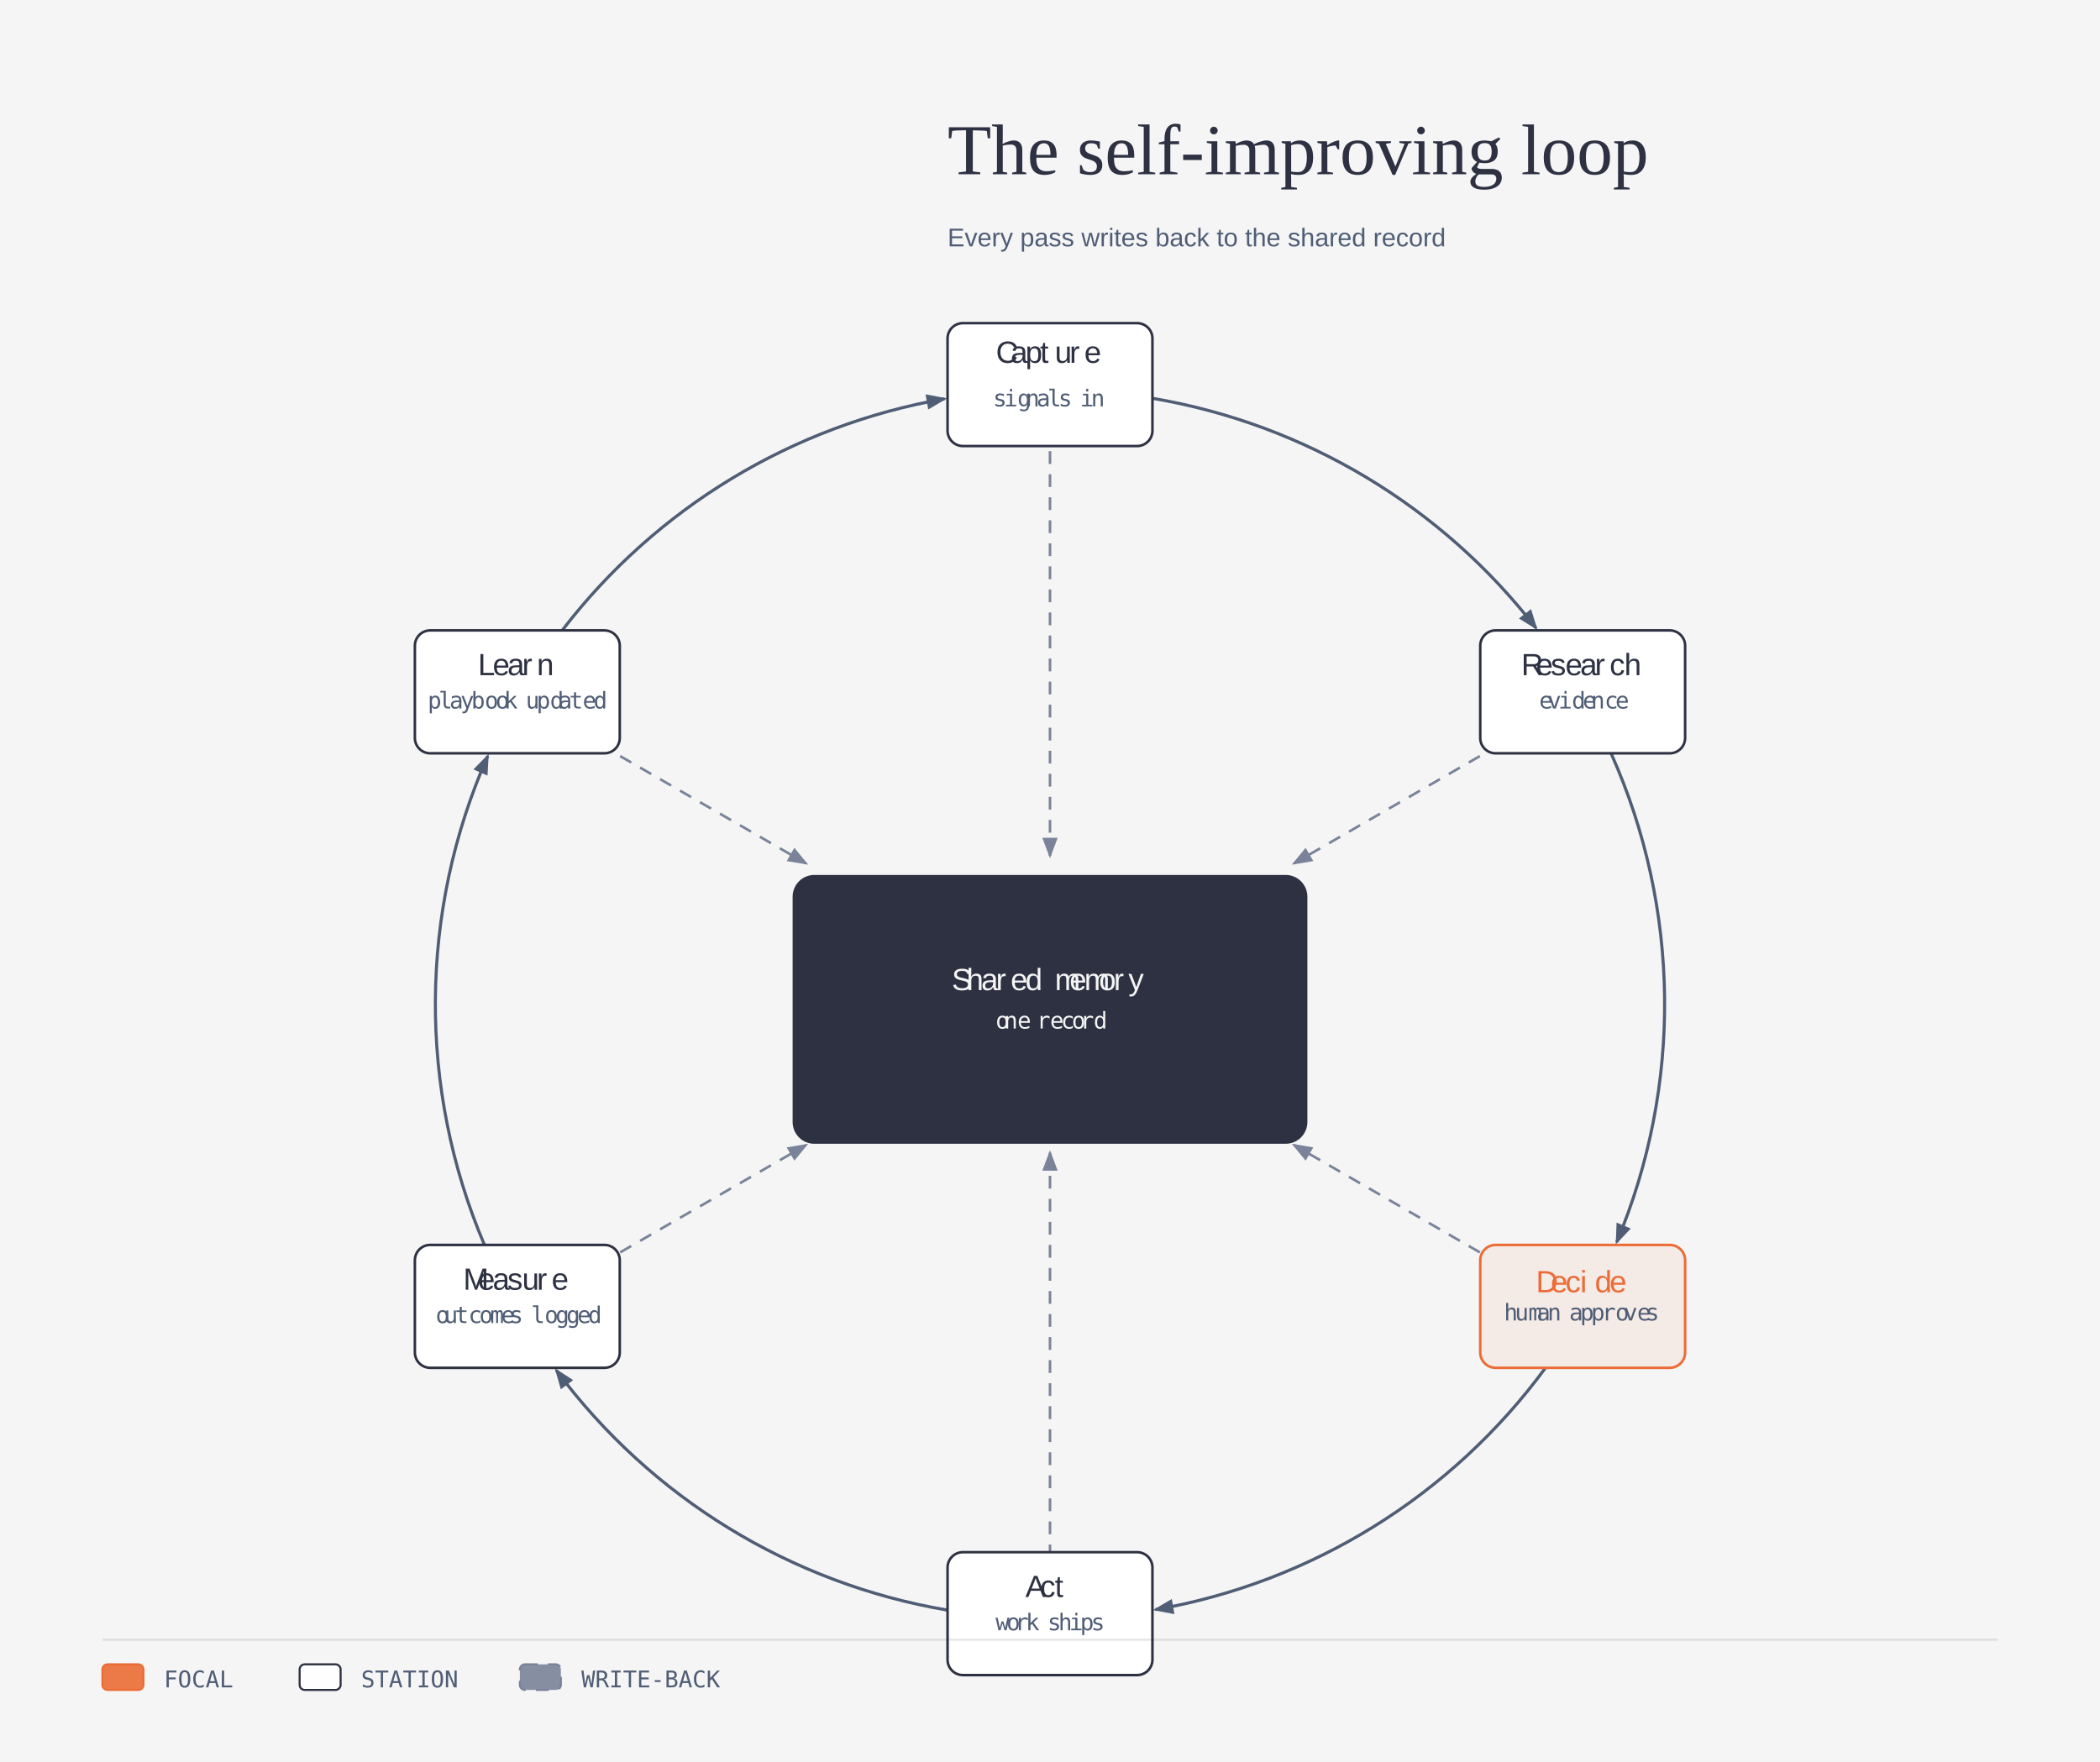
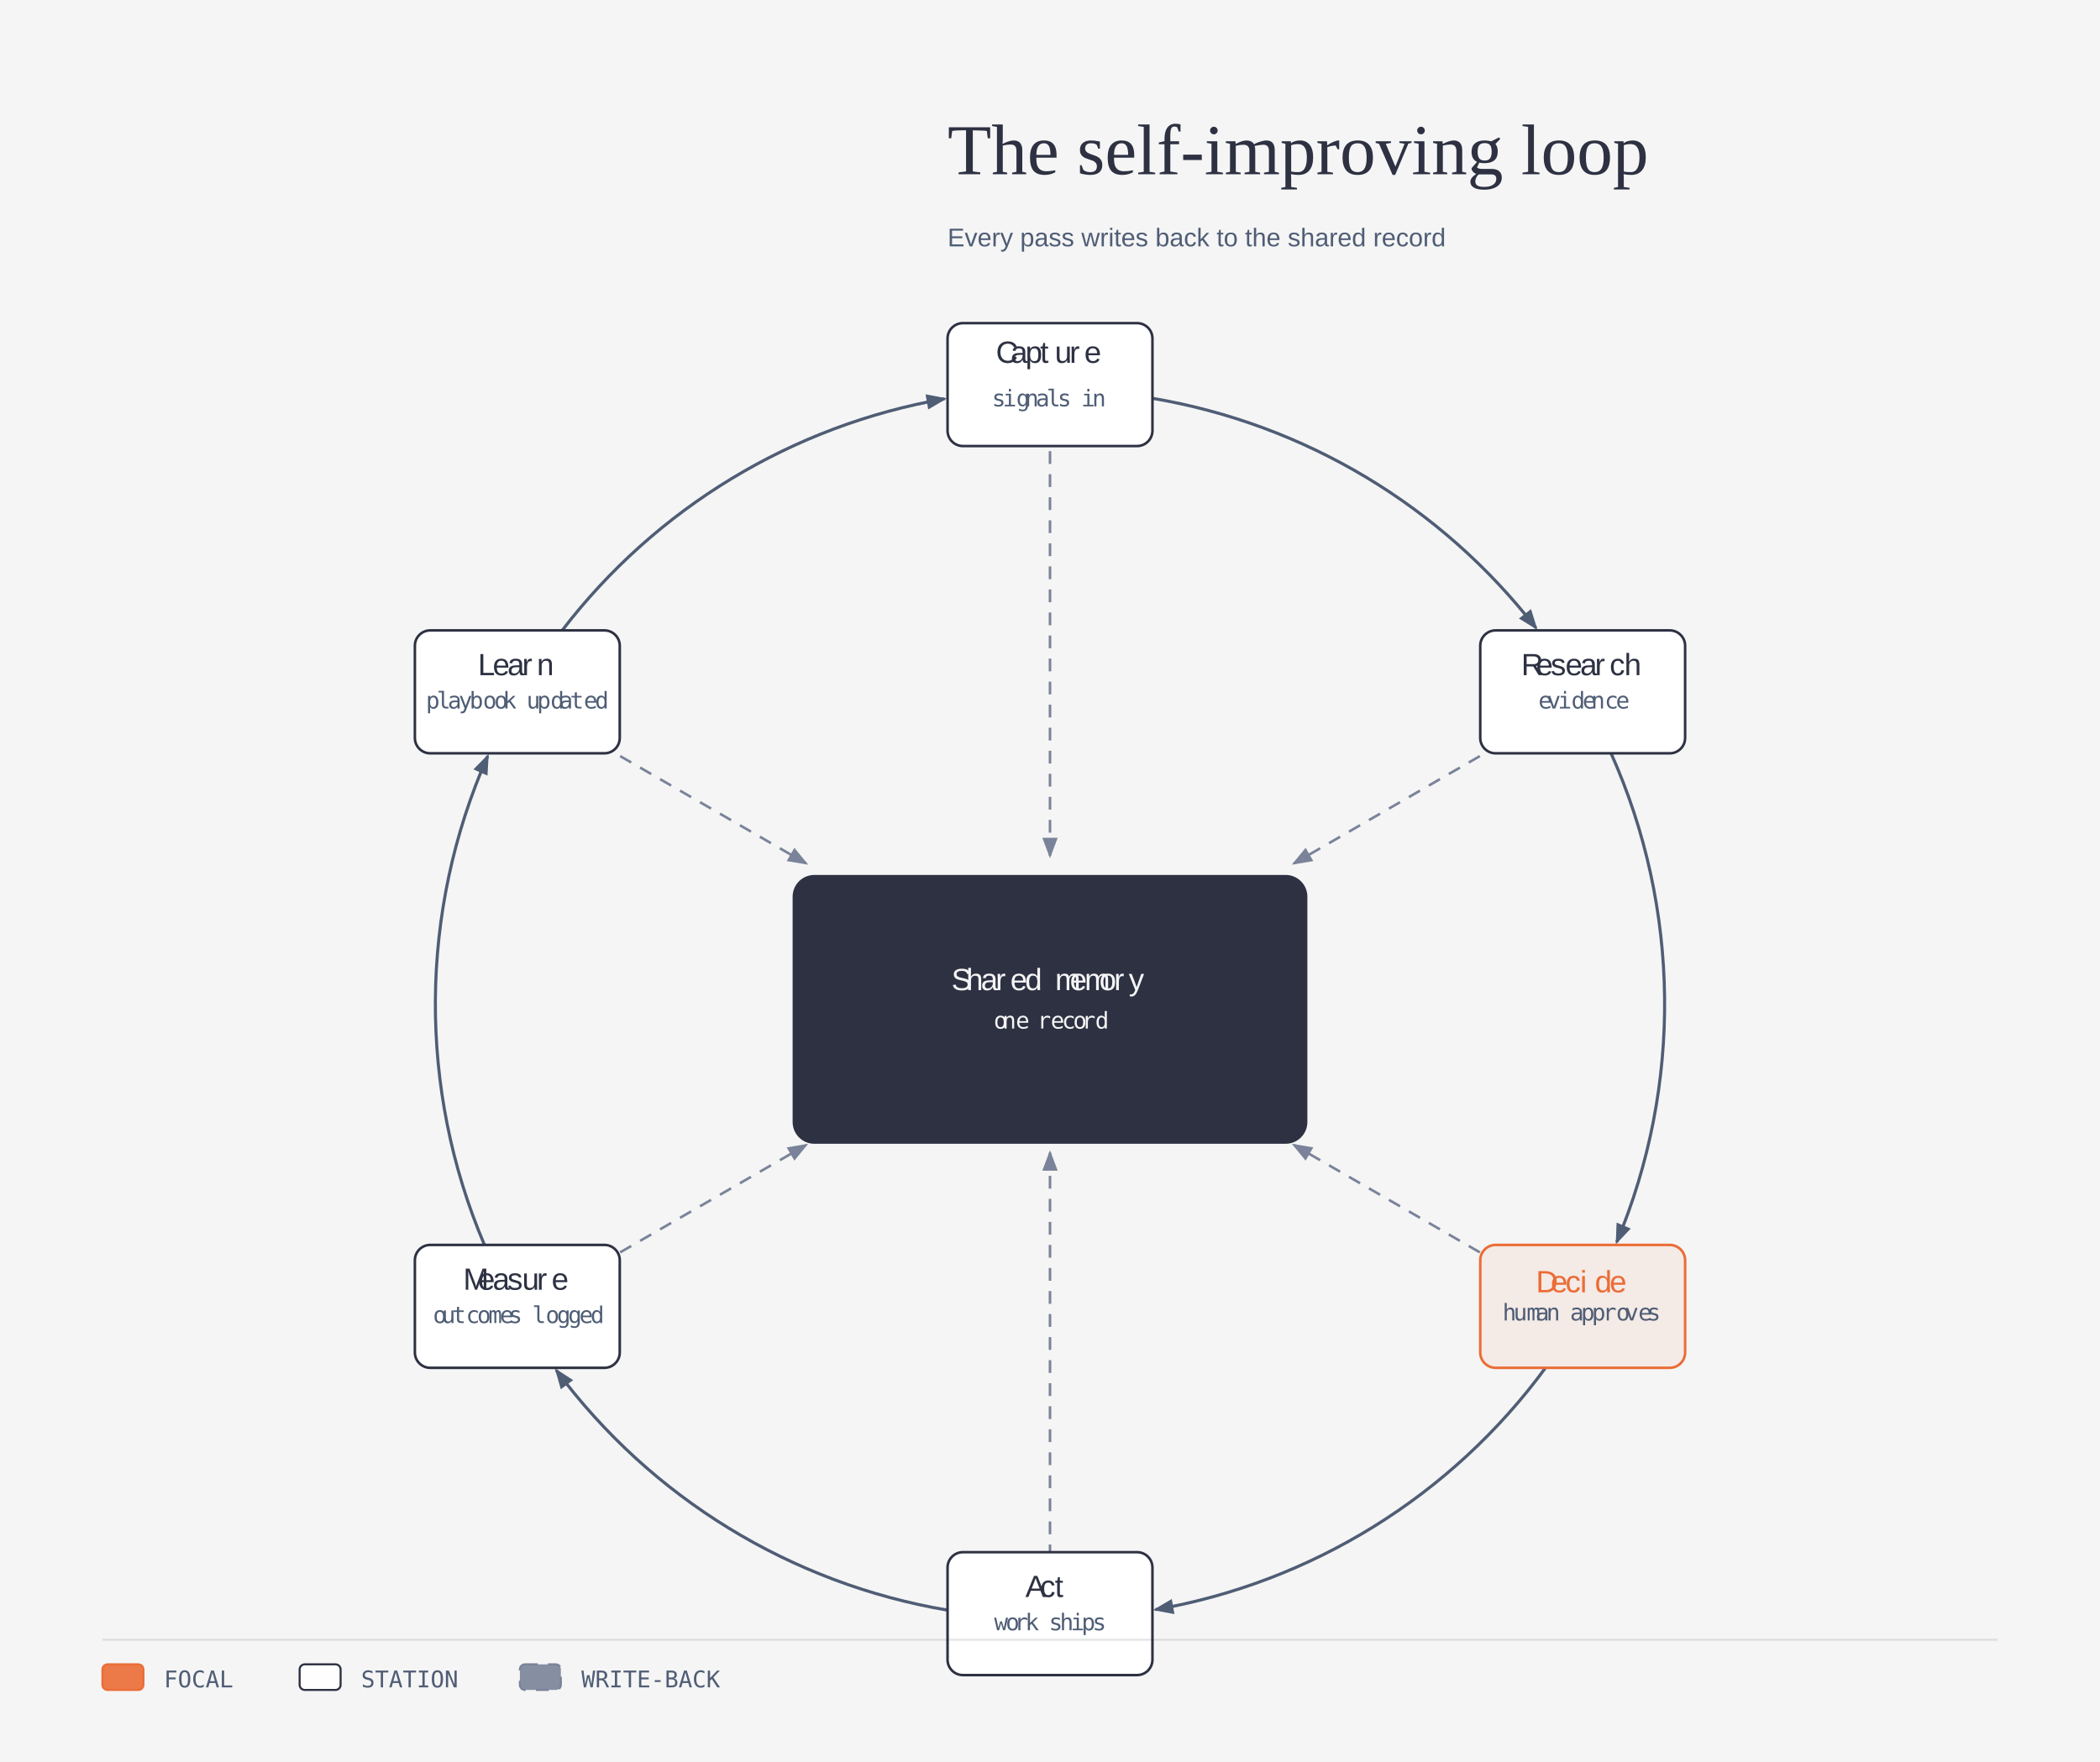
<svg xmlns="http://www.w3.org/2000/svg" data-width="820" data-height="688" data-fps="30" data-duration="1" data-composition-id="loop.nf" width="820" height="688">
  <rect id="bg" width="820" height="688" fill="#f5f5f5" />
  <g id="ring:capture-&gt;research">
    <path d="M 450.00,155.56 A 240 240 0 0 1 599.75,245.25" fill="none" stroke="#4f5d75" stroke-width="1.2" />
    <polygon points="600.36,246.04 593.09,241.55 597.84,237.88" fill="#4f5d75" />
  </g>
  <g id="ring:research-&gt;decide">
    <path d="M 629.08,294.20 A 240 240 0 0 1 631.29,485.09" fill="none" stroke="#4f5d75" stroke-width="1.2" />
    <polygon points="630.91,486.02 631.24,477.48 636.77,479.80" fill="#4f5d75" />
  </g>
  <g id="ring:decide-&gt;act">
    <path d="M 603.48,534.20 A 240 240 0 0 1 451.18,628.64" fill="none" stroke="#4f5d75" stroke-width="1.2" />
    <polygon points="450.20,628.81 457.56,624.48 458.59,630.39" fill="#4f5d75" />
  </g>
  <g id="ring:act-&gt;measure">
    <path d="M 370.00,628.84 A 240 240 0 0 1 217.23,535.17" fill="none" stroke="#4f5d75" stroke-width="1.2" />
    <polygon points="216.63,534.36 223.81,539.00 218.99,542.58" fill="#4f5d75" />
  </g>
  <g id="ring:measure-&gt;learn">
    <path d="M 189.17,486.20 A 240 240 0 0 1 190.43,295.30" fill="none" stroke="#4f5d75" stroke-width="1.2" />
    <polygon points="190.84,294.38 190.35,302.91 184.86,300.49" fill="#4f5d75" />
  </g>
  <g id="ring:learn-&gt;capture">
    <path d="M 219.52,246.20 A 240 240 0 0 1 368.82,155.76" fill="none" stroke="#4f5d75" stroke-width="1.2" />
    <polygon points="369.80,155.59 362.44,159.92 361.41,154.01" fill="#4f5d75" />
  </g>
  <g id="spoke:capture">
    <path d="M 410.00,176.20 L 410.00,334.20" fill="none" stroke="#7a8399" stroke-width="1" stroke-dasharray="5,4" />
    <polygon points="410.00,335.20 407.00,327.20 413.00,327.20" fill="#7a8399" />
  </g>
  <g id="spoke:research">
    <path d="M 577.85,295.29 L 505.26,337.20" fill="none" stroke="#7a8399" stroke-width="1" stroke-dasharray="5,4" />
    <polygon points="504.40,337.70 509.82,331.10 512.82,336.30" fill="#7a8399" />
  </g>
  <g id="spoke:decide">
    <path d="M 577.85,489.11 L 505.26,447.20" fill="none" stroke="#7a8399" stroke-width="1" stroke-dasharray="5,4" />
    <polygon points="504.40,446.70 512.82,448.10 509.82,453.30" fill="#7a8399" />
  </g>
  <g id="spoke:act">
    <path d="M 410.00,608.20 L 410.00,450.20" fill="none" stroke="#7a8399" stroke-width="1" stroke-dasharray="5,4" />
    <polygon points="410.00,449.20 413.00,457.20 407.00,457.20" fill="#7a8399" />
  </g>
  <g id="spoke:measure">
    <path d="M 242.15,489.11 L 314.74,447.20" fill="none" stroke="#7a8399" stroke-width="1" stroke-dasharray="5,4" />
    <polygon points="315.60,446.70 310.18,453.30 307.18,448.10" fill="#7a8399" />
  </g>
  <g id="spoke:learn">
    <path d="M 242.15,295.29 L 314.74,337.20" fill="none" stroke="#7a8399" stroke-width="1" stroke-dasharray="5,4" />
    <polygon points="315.60,337.70 307.18,336.30 310.18,331.10" fill="#7a8399" />
  </g>
  <g id="hub">
    <rect x="310" y="342.2" width="200" height="104" fill="#2d3142" stroke="#2d3142" stroke-width="1" rx="8" />
-     <text x="371.62" y="386.7" font-family="Arial, 'DejaVu Sans', sans-serif" font-size="12" fill="#f5f5f5" xml:space="preserve">S</text>
-     <text x="377.38" y="386.7" font-family="Arial, 'DejaVu Sans', sans-serif" font-size="12" fill="#f5f5f5" xml:space="preserve">h</text>
-     <text x="383.12" y="386.7" font-family="Arial, 'DejaVu Sans', sans-serif" font-size="12" fill="#f5f5f5" xml:space="preserve">a</text>
-     <text x="388.88" y="386.7" font-family="Arial, 'DejaVu Sans', sans-serif" font-size="12" fill="#f5f5f5" xml:space="preserve">r</text>
-     <text x="394.62" y="386.7" font-family="Arial, 'DejaVu Sans', sans-serif" font-size="12" fill="#f5f5f5" xml:space="preserve">e</text>
-     <text x="400.38" y="386.7" font-family="Arial, 'DejaVu Sans', sans-serif" font-size="12" fill="#f5f5f5" xml:space="preserve">d</text>
-     <text x="407.12" y="386.7" font-family="Arial, 'DejaVu Sans', sans-serif" font-size="12" fill="#f5f5f5" xml:space="preserve"> </text>
-     <text x="411.88" y="386.7" font-family="Arial, 'DejaVu Sans', sans-serif" font-size="12" fill="#f5f5f5" xml:space="preserve">m</text>
-     <text x="417.62" y="386.7" font-family="Arial, 'DejaVu Sans', sans-serif" font-size="12" fill="#f5f5f5" xml:space="preserve">e</text>
-     <text x="423.38" y="386.7" font-family="Arial, 'DejaVu Sans', sans-serif" font-size="12" fill="#f5f5f5" xml:space="preserve">m</text>
-     <text x="429.12" y="386.7" font-family="Arial, 'DejaVu Sans', sans-serif" font-size="12" fill="#f5f5f5" xml:space="preserve">o</text>
-     <text x="434.88" y="386.7" font-family="Arial, 'DejaVu Sans', sans-serif" font-size="12" fill="#f5f5f5" xml:space="preserve">r</text>
-     <text x="440.62" y="386.7" font-family="Arial, 'DejaVu Sans', sans-serif" font-size="12" fill="#f5f5f5" xml:space="preserve">y</text>
-     <text x="388.75" y="401.7" font-family="'Sarasa Mono SC', monospace" font-size="9" fill="#f5f5f5" xml:space="preserve">o</text>
-     <text x="392" y="401.7" font-family="'Sarasa Mono SC', monospace" font-size="9" fill="#f5f5f5" xml:space="preserve">n</text>
-     <text x="397.25" y="401.7" font-family="'Sarasa Mono SC', monospace" font-size="9" fill="#f5f5f5" xml:space="preserve">e</text>
-     <text x="401.5" y="401.7" font-family="'Sarasa Mono SC', monospace" font-size="9" fill="#f5f5f5" xml:space="preserve"> </text>
-     <text x="404.75" y="401.7" font-family="'Sarasa Mono SC', monospace" font-size="9" fill="#f5f5f5" xml:space="preserve">r</text>
-     <text x="410" y="401.7" font-family="'Sarasa Mono SC', monospace" font-size="9" fill="#f5f5f5" xml:space="preserve">e</text>
-     <text x="414.25" y="401.7" font-family="'Sarasa Mono SC', monospace" font-size="9" fill="#f5f5f5" xml:space="preserve">c</text>
-     <text x="418.5" y="401.7" font-family="'Sarasa Mono SC', monospace" font-size="9" fill="#f5f5f5" xml:space="preserve">o</text>
-     <text x="421.75" y="401.7" font-family="'Sarasa Mono SC', monospace" font-size="9" fill="#f5f5f5" xml:space="preserve">r</text>
-     <text x="427" y="401.7" font-family="'Sarasa Mono SC', monospace" font-size="9" fill="#f5f5f5" xml:space="preserve">d</text>
+     <text x="371.5" y="386.7" font-family="Arial, 'DejaVu Sans', sans-serif" font-size="12" fill="#f5f5f5" xml:space="preserve">S</text>
+     <text x="377.25" y="386.7" font-family="Arial, 'DejaVu Sans', sans-serif" font-size="12" fill="#f5f5f5" xml:space="preserve">h</text>
+     <text x="383" y="386.7" font-family="Arial, 'DejaVu Sans', sans-serif" font-size="12" fill="#f5f5f5" xml:space="preserve">a</text>
+     <text x="388.75" y="386.7" font-family="Arial, 'DejaVu Sans', sans-serif" font-size="12" fill="#f5f5f5" xml:space="preserve">r</text>
+     <text x="394.5" y="386.7" font-family="Arial, 'DejaVu Sans', sans-serif" font-size="12" fill="#f5f5f5" xml:space="preserve">e</text>
+     <text x="400.25" y="386.7" font-family="Arial, 'DejaVu Sans', sans-serif" font-size="12" fill="#f5f5f5" xml:space="preserve">d</text>
+     <text x="407" y="386.7" font-family="Arial, 'DejaVu Sans', sans-serif" font-size="12" fill="#f5f5f5" xml:space="preserve"> </text>
+     <text x="412" y="386.7" font-family="Arial, 'DejaVu Sans', sans-serif" font-size="12" fill="#f5f5f5" xml:space="preserve">m</text>
+     <text x="417.75" y="386.7" font-family="Arial, 'DejaVu Sans', sans-serif" font-size="12" fill="#f5f5f5" xml:space="preserve">e</text>
+     <text x="423.5" y="386.7" font-family="Arial, 'DejaVu Sans', sans-serif" font-size="12" fill="#f5f5f5" xml:space="preserve">m</text>
+     <text x="429.25" y="386.7" font-family="Arial, 'DejaVu Sans', sans-serif" font-size="12" fill="#f5f5f5" xml:space="preserve">o</text>
+     <text x="435" y="386.7" font-family="Arial, 'DejaVu Sans', sans-serif" font-size="12" fill="#f5f5f5" xml:space="preserve">r</text>
+     <text x="440.75" y="386.7" font-family="Arial, 'DejaVu Sans', sans-serif" font-size="12" fill="#f5f5f5" xml:space="preserve">y</text>
+     <text x="388" y="401.7" font-family="'Sarasa Mono SC', monospace" font-size="9" fill="#f5f5f5" xml:space="preserve">o</text>
+     <text x="391.38" y="401.7" font-family="'Sarasa Mono SC', monospace" font-size="9" fill="#f5f5f5" xml:space="preserve">n</text>
+     <text x="396.62" y="401.7" font-family="'Sarasa Mono SC', monospace" font-size="9" fill="#f5f5f5" xml:space="preserve">e</text>
+     <text x="401" y="401.7" font-family="'Sarasa Mono SC', monospace" font-size="9" fill="#f5f5f5" xml:space="preserve"> </text>
+     <text x="405" y="401.7" font-family="'Sarasa Mono SC', monospace" font-size="9" fill="#f5f5f5" xml:space="preserve">r</text>
+     <text x="410.25" y="401.7" font-family="'Sarasa Mono SC', monospace" font-size="9" fill="#f5f5f5" xml:space="preserve">e</text>
+     <text x="414.62" y="401.7" font-family="'Sarasa Mono SC', monospace" font-size="9" fill="#f5f5f5" xml:space="preserve">c</text>
+     <text x="419" y="401.7" font-family="'Sarasa Mono SC', monospace" font-size="9" fill="#f5f5f5" xml:space="preserve">o</text>
+     <text x="422.38" y="401.7" font-family="'Sarasa Mono SC', monospace" font-size="9" fill="#f5f5f5" xml:space="preserve">r</text>
+     <text x="427.62" y="401.7" font-family="'Sarasa Mono SC', monospace" font-size="9" fill="#f5f5f5" xml:space="preserve">d</text>
  </g>
  <g id="node:capture">
    <rect x="370" y="126.2" width="80" height="48" fill="#ffffff" stroke="#2d3142" stroke-width="1" rx="6" />
    <text x="388.88" y="141.7" font-family="Arial, 'DejaVu Sans', sans-serif" font-size="12" fill="#2d3142" xml:space="preserve">C</text>
    <text x="394.62" y="141.7" font-family="Arial, 'DejaVu Sans', sans-serif" font-size="12" fill="#2d3142" xml:space="preserve">a</text>
    <text x="400.38" y="141.7" font-family="Arial, 'DejaVu Sans', sans-serif" font-size="12" fill="#2d3142" xml:space="preserve">p</text>
    <text x="406.12" y="141.7" font-family="Arial, 'DejaVu Sans', sans-serif" font-size="12" fill="#2d3142" xml:space="preserve">t</text>
    <text x="411.88" y="141.7" font-family="Arial, 'DejaVu Sans', sans-serif" font-size="12" fill="#2d3142" xml:space="preserve">u</text>
    <text x="417.62" y="141.7" font-family="Arial, 'DejaVu Sans', sans-serif" font-size="12" fill="#2d3142" xml:space="preserve">r</text>
    <text x="423.38" y="141.7" font-family="Arial, 'DejaVu Sans', sans-serif" font-size="12" fill="#2d3142" xml:space="preserve">e</text>
-     <text x="387.75" y="158.7" font-family="'Sarasa Mono SC', monospace" font-size="9" fill="#4f5d75" xml:space="preserve">s</text>
-     <text x="392" y="158.7" font-family="'Sarasa Mono SC', monospace" font-size="9" fill="#4f5d75" xml:space="preserve">i</text>
-     <text x="397.25" y="158.7" font-family="'Sarasa Mono SC', monospace" font-size="9" fill="#4f5d75" xml:space="preserve">g</text>
-     <text x="400.5" y="158.7" font-family="'Sarasa Mono SC', monospace" font-size="9" fill="#4f5d75" xml:space="preserve">n</text>
-     <text x="404.75" y="158.7" font-family="'Sarasa Mono SC', monospace" font-size="9" fill="#4f5d75" xml:space="preserve">a</text>
-     <text x="409" y="158.7" font-family="'Sarasa Mono SC', monospace" font-size="9" fill="#4f5d75" xml:space="preserve">l</text>
-     <text x="413.25" y="158.7" font-family="'Sarasa Mono SC', monospace" font-size="9" fill="#4f5d75" xml:space="preserve">s</text>
-     <text x="418.5" y="158.7" font-family="'Sarasa Mono SC', monospace" font-size="9" fill="#4f5d75" xml:space="preserve"> </text>
-     <text x="421.75" y="158.7" font-family="'Sarasa Mono SC', monospace" font-size="9" fill="#4f5d75" xml:space="preserve">i</text>
-     <text x="426" y="158.7" font-family="'Sarasa Mono SC', monospace" font-size="9" fill="#4f5d75" xml:space="preserve">n</text>
+     <text x="387.31" y="158.7" font-family="'Sarasa Mono SC', monospace" font-size="9" fill="#4f5d75" xml:space="preserve">s</text>
+     <text x="391.56" y="158.7" font-family="'Sarasa Mono SC', monospace" font-size="9" fill="#4f5d75" xml:space="preserve">i</text>
+     <text x="396.81" y="158.7" font-family="'Sarasa Mono SC', monospace" font-size="9" fill="#4f5d75" xml:space="preserve">g</text>
+     <text x="400.19" y="158.7" font-family="'Sarasa Mono SC', monospace" font-size="9" fill="#4f5d75" xml:space="preserve">n</text>
+     <text x="404.44" y="158.7" font-family="'Sarasa Mono SC', monospace" font-size="9" fill="#4f5d75" xml:space="preserve">a</text>
+     <text x="408.69" y="158.7" font-family="'Sarasa Mono SC', monospace" font-size="9" fill="#4f5d75" xml:space="preserve">l</text>
+     <text x="412.94" y="158.7" font-family="'Sarasa Mono SC', monospace" font-size="9" fill="#4f5d75" xml:space="preserve">s</text>
+     <text x="418.19" y="158.7" font-family="'Sarasa Mono SC', monospace" font-size="9" fill="#4f5d75" xml:space="preserve"> </text>
+     <text x="422.19" y="158.7" font-family="'Sarasa Mono SC', monospace" font-size="9" fill="#4f5d75" xml:space="preserve">i</text>
+     <text x="426.44" y="158.7" font-family="'Sarasa Mono SC', monospace" font-size="9" fill="#4f5d75" xml:space="preserve">n</text>
  </g>
  <g id="node:research">
    <rect x="578" y="246.2" width="80" height="48" fill="#ffffff" stroke="#2d3142" stroke-width="1" rx="6" />
    <text x="594" y="263.7" font-family="Arial, 'DejaVu Sans', sans-serif" font-size="12" fill="#2d3142" xml:space="preserve">R</text>
    <text x="599.75" y="263.7" font-family="Arial, 'DejaVu Sans', sans-serif" font-size="12" fill="#2d3142" xml:space="preserve">e</text>
    <text x="605.5" y="263.7" font-family="Arial, 'DejaVu Sans', sans-serif" font-size="12" fill="#2d3142" xml:space="preserve">s</text>
    <text x="611.25" y="263.7" font-family="Arial, 'DejaVu Sans', sans-serif" font-size="12" fill="#2d3142" xml:space="preserve">e</text>
    <text x="617" y="263.7" font-family="Arial, 'DejaVu Sans', sans-serif" font-size="12" fill="#2d3142" xml:space="preserve">a</text>
    <text x="622.75" y="263.7" font-family="Arial, 'DejaVu Sans', sans-serif" font-size="12" fill="#2d3142" xml:space="preserve">r</text>
    <text x="628.5" y="263.7" font-family="Arial, 'DejaVu Sans', sans-serif" font-size="12" fill="#2d3142" xml:space="preserve">c</text>
    <text x="634.25" y="263.7" font-family="Arial, 'DejaVu Sans', sans-serif" font-size="12" fill="#2d3142" xml:space="preserve">h</text>
-     <text x="601" y="276.7" font-family="'Sarasa Mono SC', monospace" font-size="9" fill="#4f5d75" xml:space="preserve">e</text>
-     <text x="604.25" y="276.7" font-family="'Sarasa Mono SC', monospace" font-size="9" fill="#4f5d75" xml:space="preserve">v</text>
-     <text x="608.5" y="276.7" font-family="'Sarasa Mono SC', monospace" font-size="9" fill="#4f5d75" xml:space="preserve">i</text>
-     <text x="613.75" y="276.7" font-family="'Sarasa Mono SC', monospace" font-size="9" fill="#4f5d75" xml:space="preserve">d</text>
-     <text x="618" y="276.7" font-family="'Sarasa Mono SC', monospace" font-size="9" fill="#4f5d75" xml:space="preserve">e</text>
-     <text x="621.25" y="276.7" font-family="'Sarasa Mono SC', monospace" font-size="9" fill="#4f5d75" xml:space="preserve">n</text>
-     <text x="626.5" y="276.7" font-family="'Sarasa Mono SC', monospace" font-size="9" fill="#4f5d75" xml:space="preserve">c</text>
-     <text x="630.75" y="276.7" font-family="'Sarasa Mono SC', monospace" font-size="9" fill="#4f5d75" xml:space="preserve">e</text>
+     <text x="600.69" y="276.7" font-family="'Sarasa Mono SC', monospace" font-size="9" fill="#4f5d75" xml:space="preserve">e</text>
+     <text x="604.06" y="276.7" font-family="'Sarasa Mono SC', monospace" font-size="9" fill="#4f5d75" xml:space="preserve">v</text>
+     <text x="608.31" y="276.7" font-family="'Sarasa Mono SC', monospace" font-size="9" fill="#4f5d75" xml:space="preserve">i</text>
+     <text x="613.56" y="276.7" font-family="'Sarasa Mono SC', monospace" font-size="9" fill="#4f5d75" xml:space="preserve">d</text>
+     <text x="617.94" y="276.7" font-family="'Sarasa Mono SC', monospace" font-size="9" fill="#4f5d75" xml:space="preserve">e</text>
+     <text x="621.31" y="276.7" font-family="'Sarasa Mono SC', monospace" font-size="9" fill="#4f5d75" xml:space="preserve">n</text>
+     <text x="626.56" y="276.7" font-family="'Sarasa Mono SC', monospace" font-size="9" fill="#4f5d75" xml:space="preserve">c</text>
+     <text x="630.94" y="276.7" font-family="'Sarasa Mono SC', monospace" font-size="9" fill="#4f5d75" xml:space="preserve">e</text>
  </g>
  <g id="node:decide">
    <rect x="578" y="486.2" width="80" height="48" fill="#eb6c36" fill-opacity="0.08" stroke="#eb6c36" stroke-width="1" rx="6" />
    <text x="599.75" y="504.7" font-family="Arial, 'DejaVu Sans', sans-serif" font-size="12" fill="#eb6c36" xml:space="preserve">D</text>
    <text x="605.5" y="504.7" font-family="Arial, 'DejaVu Sans', sans-serif" font-size="12" fill="#eb6c36" xml:space="preserve">e</text>
    <text x="611.25" y="504.7" font-family="Arial, 'DejaVu Sans', sans-serif" font-size="12" fill="#eb6c36" xml:space="preserve">c</text>
    <text x="617" y="504.7" font-family="Arial, 'DejaVu Sans', sans-serif" font-size="12" fill="#eb6c36" xml:space="preserve">i</text>
    <text x="622.75" y="504.7" font-family="Arial, 'DejaVu Sans', sans-serif" font-size="12" fill="#eb6c36" xml:space="preserve">d</text>
    <text x="628.5" y="504.7" font-family="Arial, 'DejaVu Sans', sans-serif" font-size="12" fill="#eb6c36" xml:space="preserve">e</text>
-     <text x="587.25" y="515.7" font-family="'Sarasa Mono SC', monospace" font-size="9" fill="#4f5d75" xml:space="preserve">h</text>
-     <text x="591.5" y="515.7" font-family="'Sarasa Mono SC', monospace" font-size="9" fill="#4f5d75" xml:space="preserve">u</text>
-     <text x="596.75" y="515.7" font-family="'Sarasa Mono SC', monospace" font-size="9" fill="#4f5d75" xml:space="preserve">m</text>
-     <text x="600" y="515.7" font-family="'Sarasa Mono SC', monospace" font-size="9" fill="#4f5d75" xml:space="preserve">a</text>
-     <text x="604.25" y="515.7" font-family="'Sarasa Mono SC', monospace" font-size="9" fill="#4f5d75" xml:space="preserve">n</text>
-     <text x="609.5" y="515.7" font-family="'Sarasa Mono SC', monospace" font-size="9" fill="#4f5d75" xml:space="preserve"> </text>
-     <text x="612.75" y="515.7" font-family="'Sarasa Mono SC', monospace" font-size="9" fill="#4f5d75" xml:space="preserve">a</text>
-     <text x="617" y="515.7" font-family="'Sarasa Mono SC', monospace" font-size="9" fill="#4f5d75" xml:space="preserve">p</text>
-     <text x="621.25" y="515.7" font-family="'Sarasa Mono SC', monospace" font-size="9" fill="#4f5d75" xml:space="preserve">p</text>
-     <text x="625.5" y="515.7" font-family="'Sarasa Mono SC', monospace" font-size="9" fill="#4f5d75" xml:space="preserve">r</text>
-     <text x="630.75" y="515.7" font-family="'Sarasa Mono SC', monospace" font-size="9" fill="#4f5d75" xml:space="preserve">o</text>
-     <text x="634" y="515.7" font-family="'Sarasa Mono SC', monospace" font-size="9" fill="#4f5d75" xml:space="preserve">v</text>
-     <text x="639.25" y="515.7" font-family="'Sarasa Mono SC', monospace" font-size="9" fill="#4f5d75" xml:space="preserve">e</text>
-     <text x="642.5" y="515.7" font-family="'Sarasa Mono SC', monospace" font-size="9" fill="#4f5d75" xml:space="preserve">s</text>
+     <text x="586.69" y="515.7" font-family="'Sarasa Mono SC', monospace" font-size="9" fill="#4f5d75" xml:space="preserve">h</text>
+     <text x="590.94" y="515.7" font-family="'Sarasa Mono SC', monospace" font-size="9" fill="#4f5d75" xml:space="preserve">u</text>
+     <text x="596.06" y="515.7" font-family="'Sarasa Mono SC', monospace" font-size="9" fill="#4f5d75" xml:space="preserve">m</text>
+     <text x="599.56" y="515.7" font-family="'Sarasa Mono SC', monospace" font-size="9" fill="#4f5d75" xml:space="preserve">a</text>
+     <text x="603.81" y="515.7" font-family="'Sarasa Mono SC', monospace" font-size="9" fill="#4f5d75" xml:space="preserve">n</text>
+     <text x="609.06" y="515.7" font-family="'Sarasa Mono SC', monospace" font-size="9" fill="#4f5d75" xml:space="preserve"> </text>
+     <text x="613.06" y="515.7" font-family="'Sarasa Mono SC', monospace" font-size="9" fill="#4f5d75" xml:space="preserve">a</text>
+     <text x="617.31" y="515.7" font-family="'Sarasa Mono SC', monospace" font-size="9" fill="#4f5d75" xml:space="preserve">p</text>
+     <text x="621.56" y="515.7" font-family="'Sarasa Mono SC', monospace" font-size="9" fill="#4f5d75" xml:space="preserve">p</text>
+     <text x="625.81" y="515.7" font-family="'Sarasa Mono SC', monospace" font-size="9" fill="#4f5d75" xml:space="preserve">r</text>
+     <text x="631.06" y="515.7" font-family="'Sarasa Mono SC', monospace" font-size="9" fill="#4f5d75" xml:space="preserve">o</text>
+     <text x="634.44" y="515.7" font-family="'Sarasa Mono SC', monospace" font-size="9" fill="#4f5d75" xml:space="preserve">v</text>
+     <text x="639.69" y="515.7" font-family="'Sarasa Mono SC', monospace" font-size="9" fill="#4f5d75" xml:space="preserve">e</text>
+     <text x="643.06" y="515.7" font-family="'Sarasa Mono SC', monospace" font-size="9" fill="#4f5d75" xml:space="preserve">s</text>
  </g>
  <g id="node:act">
    <rect x="370" y="606.2" width="80" height="48" fill="#ffffff" stroke="#2d3142" stroke-width="1" rx="6" />
    <text x="400.38" y="623.7" font-family="Arial, 'DejaVu Sans', sans-serif" font-size="12" fill="#2d3142" xml:space="preserve">A</text>
    <text x="406.12" y="623.7" font-family="Arial, 'DejaVu Sans', sans-serif" font-size="12" fill="#2d3142" xml:space="preserve">c</text>
    <text x="411.88" y="623.7" font-family="Arial, 'DejaVu Sans', sans-serif" font-size="12" fill="#2d3142" xml:space="preserve">t</text>
-     <text x="388.75" y="636.7" font-family="'Sarasa Mono SC', monospace" font-size="9" fill="#4f5d75" xml:space="preserve">w</text>
-     <text x="393" y="636.7" font-family="'Sarasa Mono SC', monospace" font-size="9" fill="#4f5d75" xml:space="preserve">o</text>
-     <text x="396.25" y="636.7" font-family="'Sarasa Mono SC', monospace" font-size="9" fill="#4f5d75" xml:space="preserve">r</text>
-     <text x="400.5" y="636.7" font-family="'Sarasa Mono SC', monospace" font-size="9" fill="#4f5d75" xml:space="preserve">k</text>
-     <text x="405.75" y="636.7" font-family="'Sarasa Mono SC', monospace" font-size="9" fill="#4f5d75" xml:space="preserve"> </text>
-     <text x="409" y="636.7" font-family="'Sarasa Mono SC', monospace" font-size="9" fill="#4f5d75" xml:space="preserve">s</text>
-     <text x="413.25" y="636.7" font-family="'Sarasa Mono SC', monospace" font-size="9" fill="#4f5d75" xml:space="preserve">h</text>
-     <text x="417.5" y="636.7" font-family="'Sarasa Mono SC', monospace" font-size="9" fill="#4f5d75" xml:space="preserve">i</text>
-     <text x="421.75" y="636.7" font-family="'Sarasa Mono SC', monospace" font-size="9" fill="#4f5d75" xml:space="preserve">p</text>
-     <text x="426" y="636.7" font-family="'Sarasa Mono SC', monospace" font-size="9" fill="#4f5d75" xml:space="preserve">s</text>
+     <text x="388.19" y="636.7" font-family="'Sarasa Mono SC', monospace" font-size="9" fill="#4f5d75" xml:space="preserve">w</text>
+     <text x="392.69" y="636.7" font-family="'Sarasa Mono SC', monospace" font-size="9" fill="#4f5d75" xml:space="preserve">o</text>
+     <text x="396.06" y="636.7" font-family="'Sarasa Mono SC', monospace" font-size="9" fill="#4f5d75" xml:space="preserve">r</text>
+     <text x="400.31" y="636.7" font-family="'Sarasa Mono SC', monospace" font-size="9" fill="#4f5d75" xml:space="preserve">k</text>
+     <text x="405.56" y="636.7" font-family="'Sarasa Mono SC', monospace" font-size="9" fill="#4f5d75" xml:space="preserve"> </text>
+     <text x="409.56" y="636.7" font-family="'Sarasa Mono SC', monospace" font-size="9" fill="#4f5d75" xml:space="preserve">s</text>
+     <text x="413.81" y="636.7" font-family="'Sarasa Mono SC', monospace" font-size="9" fill="#4f5d75" xml:space="preserve">h</text>
+     <text x="418.06" y="636.7" font-family="'Sarasa Mono SC', monospace" font-size="9" fill="#4f5d75" xml:space="preserve">i</text>
+     <text x="422.31" y="636.7" font-family="'Sarasa Mono SC', monospace" font-size="9" fill="#4f5d75" xml:space="preserve">p</text>
+     <text x="426.56" y="636.7" font-family="'Sarasa Mono SC', monospace" font-size="9" fill="#4f5d75" xml:space="preserve">s</text>
  </g>
  <g id="node:measure">
    <rect x="162" y="486.2" width="80" height="48" fill="#ffffff" stroke="#2d3142" stroke-width="1" rx="6" />
    <text x="180.88" y="503.7" font-family="Arial, 'DejaVu Sans', sans-serif" font-size="12" fill="#2d3142" xml:space="preserve">M</text>
    <text x="186.62" y="503.7" font-family="Arial, 'DejaVu Sans', sans-serif" font-size="12" fill="#2d3142" xml:space="preserve">e</text>
    <text x="192.38" y="503.7" font-family="Arial, 'DejaVu Sans', sans-serif" font-size="12" fill="#2d3142" xml:space="preserve">a</text>
    <text x="198.12" y="503.7" font-family="Arial, 'DejaVu Sans', sans-serif" font-size="12" fill="#2d3142" xml:space="preserve">s</text>
    <text x="203.88" y="503.7" font-family="Arial, 'DejaVu Sans', sans-serif" font-size="12" fill="#2d3142" xml:space="preserve">u</text>
    <text x="209.62" y="503.7" font-family="Arial, 'DejaVu Sans', sans-serif" font-size="12" fill="#2d3142" xml:space="preserve">r</text>
    <text x="215.38" y="503.7" font-family="Arial, 'DejaVu Sans', sans-serif" font-size="12" fill="#2d3142" xml:space="preserve">e</text>
-     <text x="170.12" y="516.7" font-family="'Sarasa Mono SC', monospace" font-size="9" fill="#4f5d75" xml:space="preserve">o</text>
-     <text x="173.38" y="516.7" font-family="'Sarasa Mono SC', monospace" font-size="9" fill="#4f5d75" xml:space="preserve">u</text>
-     <text x="177.62" y="516.7" font-family="'Sarasa Mono SC', monospace" font-size="9" fill="#4f5d75" xml:space="preserve">t</text>
-     <text x="182.88" y="516.7" font-family="'Sarasa Mono SC', monospace" font-size="9" fill="#4f5d75" xml:space="preserve">c</text>
-     <text x="187.12" y="516.7" font-family="'Sarasa Mono SC', monospace" font-size="9" fill="#4f5d75" xml:space="preserve">o</text>
-     <text x="191.38" y="516.7" font-family="'Sarasa Mono SC', monospace" font-size="9" fill="#4f5d75" xml:space="preserve">m</text>
-     <text x="195.62" y="516.7" font-family="'Sarasa Mono SC', monospace" font-size="9" fill="#4f5d75" xml:space="preserve">e</text>
-     <text x="198.88" y="516.7" font-family="'Sarasa Mono SC', monospace" font-size="9" fill="#4f5d75" xml:space="preserve">s</text>
-     <text x="204.12" y="516.7" font-family="'Sarasa Mono SC', monospace" font-size="9" fill="#4f5d75" xml:space="preserve"> </text>
-     <text x="207.38" y="516.7" font-family="'Sarasa Mono SC', monospace" font-size="9" fill="#4f5d75" xml:space="preserve">l</text>
-     <text x="212.62" y="516.7" font-family="'Sarasa Mono SC', monospace" font-size="9" fill="#4f5d75" xml:space="preserve">o</text>
-     <text x="216.88" y="516.7" font-family="'Sarasa Mono SC', monospace" font-size="9" fill="#4f5d75" xml:space="preserve">g</text>
-     <text x="221.12" y="516.7" font-family="'Sarasa Mono SC', monospace" font-size="9" fill="#4f5d75" xml:space="preserve">g</text>
-     <text x="225.38" y="516.7" font-family="'Sarasa Mono SC', monospace" font-size="9" fill="#4f5d75" xml:space="preserve">e</text>
-     <text x="229.62" y="516.7" font-family="'Sarasa Mono SC', monospace" font-size="9" fill="#4f5d75" xml:space="preserve">d</text>
+     <text x="169.06" y="516.7" font-family="'Sarasa Mono SC', monospace" font-size="9" fill="#4f5d75" xml:space="preserve">o</text>
+     <text x="172.44" y="516.7" font-family="'Sarasa Mono SC', monospace" font-size="9" fill="#4f5d75" xml:space="preserve">u</text>
+     <text x="176.56" y="516.7" font-family="'Sarasa Mono SC', monospace" font-size="9" fill="#4f5d75" xml:space="preserve">t</text>
+     <text x="181.94" y="516.7" font-family="'Sarasa Mono SC', monospace" font-size="9" fill="#4f5d75" xml:space="preserve">c</text>
+     <text x="186.31" y="516.7" font-family="'Sarasa Mono SC', monospace" font-size="9" fill="#4f5d75" xml:space="preserve">o</text>
+     <text x="190.69" y="516.7" font-family="'Sarasa Mono SC', monospace" font-size="9" fill="#4f5d75" xml:space="preserve">m</text>
+     <text x="195.19" y="516.7" font-family="'Sarasa Mono SC', monospace" font-size="9" fill="#4f5d75" xml:space="preserve">e</text>
+     <text x="198.56" y="516.7" font-family="'Sarasa Mono SC', monospace" font-size="9" fill="#4f5d75" xml:space="preserve">s</text>
+     <text x="203.81" y="516.7" font-family="'Sarasa Mono SC', monospace" font-size="9" fill="#4f5d75" xml:space="preserve"> </text>
+     <text x="207.81" y="516.7" font-family="'Sarasa Mono SC', monospace" font-size="9" fill="#4f5d75" xml:space="preserve">l</text>
+     <text x="213.06" y="516.7" font-family="'Sarasa Mono SC', monospace" font-size="9" fill="#4f5d75" xml:space="preserve">o</text>
+     <text x="217.44" y="516.7" font-family="'Sarasa Mono SC', monospace" font-size="9" fill="#4f5d75" xml:space="preserve">g</text>
+     <text x="221.81" y="516.7" font-family="'Sarasa Mono SC', monospace" font-size="9" fill="#4f5d75" xml:space="preserve">g</text>
+     <text x="226.19" y="516.7" font-family="'Sarasa Mono SC', monospace" font-size="9" fill="#4f5d75" xml:space="preserve">e</text>
+     <text x="230.56" y="516.7" font-family="'Sarasa Mono SC', monospace" font-size="9" fill="#4f5d75" xml:space="preserve">d</text>
  </g>
  <g id="node:learn">
    <rect x="162" y="246.2" width="80" height="48" fill="#ffffff" stroke="#2d3142" stroke-width="1" rx="6" />
    <text x="186.62" y="263.7" font-family="Arial, 'DejaVu Sans', sans-serif" font-size="12" fill="#2d3142" xml:space="preserve">L</text>
    <text x="192.38" y="263.7" font-family="Arial, 'DejaVu Sans', sans-serif" font-size="12" fill="#2d3142" xml:space="preserve">e</text>
    <text x="198.12" y="263.7" font-family="Arial, 'DejaVu Sans', sans-serif" font-size="12" fill="#2d3142" xml:space="preserve">a</text>
    <text x="203.88" y="263.7" font-family="Arial, 'DejaVu Sans', sans-serif" font-size="12" fill="#2d3142" xml:space="preserve">r</text>
    <text x="209.62" y="263.7" font-family="Arial, 'DejaVu Sans', sans-serif" font-size="12" fill="#2d3142" xml:space="preserve">n</text>
-     <text x="167" y="276.7" font-family="'Sarasa Mono SC', monospace" font-size="9" fill="#4f5d75" xml:space="preserve">p</text>
-     <text x="171.25" y="276.7" font-family="'Sarasa Mono SC', monospace" font-size="9" fill="#4f5d75" xml:space="preserve">l</text>
-     <text x="175.5" y="276.7" font-family="'Sarasa Mono SC', monospace" font-size="9" fill="#4f5d75" xml:space="preserve">a</text>
-     <text x="179.75" y="276.7" font-family="'Sarasa Mono SC', monospace" font-size="9" fill="#4f5d75" xml:space="preserve">y</text>
-     <text x="184" y="276.7" font-family="'Sarasa Mono SC', monospace" font-size="9" fill="#4f5d75" xml:space="preserve">b</text>
-     <text x="189.25" y="276.7" font-family="'Sarasa Mono SC', monospace" font-size="9" fill="#4f5d75" xml:space="preserve">o</text>
-     <text x="193.5" y="276.7" font-family="'Sarasa Mono SC', monospace" font-size="9" fill="#4f5d75" xml:space="preserve">o</text>
-     <text x="196.75" y="276.7" font-family="'Sarasa Mono SC', monospace" font-size="9" fill="#4f5d75" xml:space="preserve">k</text>
-     <text x="202" y="276.7" font-family="'Sarasa Mono SC', monospace" font-size="9" fill="#4f5d75" xml:space="preserve"> </text>
-     <text x="205.25" y="276.7" font-family="'Sarasa Mono SC', monospace" font-size="9" fill="#4f5d75" xml:space="preserve">u</text>
-     <text x="209.5" y="276.7" font-family="'Sarasa Mono SC', monospace" font-size="9" fill="#4f5d75" xml:space="preserve">p</text>
-     <text x="214.75" y="276.7" font-family="'Sarasa Mono SC', monospace" font-size="9" fill="#4f5d75" xml:space="preserve">d</text>
-     <text x="218" y="276.7" font-family="'Sarasa Mono SC', monospace" font-size="9" fill="#4f5d75" xml:space="preserve">a</text>
-     <text x="222.25" y="276.7" font-family="'Sarasa Mono SC', monospace" font-size="9" fill="#4f5d75" xml:space="preserve">t</text>
-     <text x="227.5" y="276.7" font-family="'Sarasa Mono SC', monospace" font-size="9" fill="#4f5d75" xml:space="preserve">e</text>
-     <text x="231.75" y="276.7" font-family="'Sarasa Mono SC', monospace" font-size="9" fill="#4f5d75" xml:space="preserve">d</text>
+     <text x="166.31" y="276.7" font-family="'Sarasa Mono SC', monospace" font-size="9" fill="#4f5d75" xml:space="preserve">p</text>
+     <text x="170.56" y="276.7" font-family="'Sarasa Mono SC', monospace" font-size="9" fill="#4f5d75" xml:space="preserve">l</text>
+     <text x="174.81" y="276.7" font-family="'Sarasa Mono SC', monospace" font-size="9" fill="#4f5d75" xml:space="preserve">a</text>
+     <text x="179.06" y="276.7" font-family="'Sarasa Mono SC', monospace" font-size="9" fill="#4f5d75" xml:space="preserve">y</text>
+     <text x="183.31" y="276.7" font-family="'Sarasa Mono SC', monospace" font-size="9" fill="#4f5d75" xml:space="preserve">b</text>
+     <text x="188.56" y="276.7" font-family="'Sarasa Mono SC', monospace" font-size="9" fill="#4f5d75" xml:space="preserve">o</text>
+     <text x="192.94" y="276.7" font-family="'Sarasa Mono SC', monospace" font-size="9" fill="#4f5d75" xml:space="preserve">o</text>
+     <text x="196.31" y="276.7" font-family="'Sarasa Mono SC', monospace" font-size="9" fill="#4f5d75" xml:space="preserve">k</text>
+     <text x="201.56" y="276.7" font-family="'Sarasa Mono SC', monospace" font-size="9" fill="#4f5d75" xml:space="preserve"> </text>
+     <text x="205.56" y="276.7" font-family="'Sarasa Mono SC', monospace" font-size="9" fill="#4f5d75" xml:space="preserve">u</text>
+     <text x="209.69" y="276.7" font-family="'Sarasa Mono SC', monospace" font-size="9" fill="#4f5d75" xml:space="preserve">p</text>
+     <text x="214.94" y="276.7" font-family="'Sarasa Mono SC', monospace" font-size="9" fill="#4f5d75" xml:space="preserve">d</text>
+     <text x="218.31" y="276.7" font-family="'Sarasa Mono SC', monospace" font-size="9" fill="#4f5d75" xml:space="preserve">a</text>
+     <text x="222.56" y="276.7" font-family="'Sarasa Mono SC', monospace" font-size="9" fill="#4f5d75" xml:space="preserve">t</text>
+     <text x="227.94" y="276.7" font-family="'Sarasa Mono SC', monospace" font-size="9" fill="#4f5d75" xml:space="preserve">e</text>
+     <text x="232.31" y="276.7" font-family="'Sarasa Mono SC', monospace" font-size="9" fill="#4f5d75" xml:space="preserve">d</text>
  </g>
  <g id="header">
    <text x="370" y="68.04" font-family="'Times New Roman', 'DejaVu Serif', serif" font-size="28" fill="#2d3142" xml:space="preserve">The self-improving loop</text>
    <text x="370" y="96.2" font-family="Arial, 'DejaVu Sans', sans-serif" font-size="10" fill="#4f5d75" xml:space="preserve">Every pass writes back to the shared record</text>
  </g>
  <g id="legend">
    <rect x="40" y="640" width="740" height="0.8" fill="#2d3142" fill-opacity="0.12" />
    <rect x="40" y="650" width="16" height="10" fill="#eb6c36" fill-opacity="0.9" stroke="#eb6c36" stroke-width="0.8" rx="2" />
    <rect x="117" y="650" width="16" height="10" fill="#ffffff" fill-opacity="0.9" stroke="#2d3142" stroke-width="0.8" rx="2" />
    <rect x="203" y="650" width="16" height="10" fill="#7a8399" fill-opacity="0.9" stroke="#7a8399" stroke-width="0.8" stroke-dasharray="5,4" rx="2" />
    <text x="64" y="659" font-family="'Sarasa Mono SC', monospace" font-size="9" fill="#4f5d75" xml:space="preserve">FOCAL</text>
    <text x="141" y="659" font-family="'Sarasa Mono SC', monospace" font-size="9" fill="#4f5d75" xml:space="preserve">STATION</text>
    <text x="227" y="659" font-family="'Sarasa Mono SC', monospace" font-size="9" fill="#4f5d75" xml:space="preserve">WRITE-BACK</text>
  </g>
</svg>
